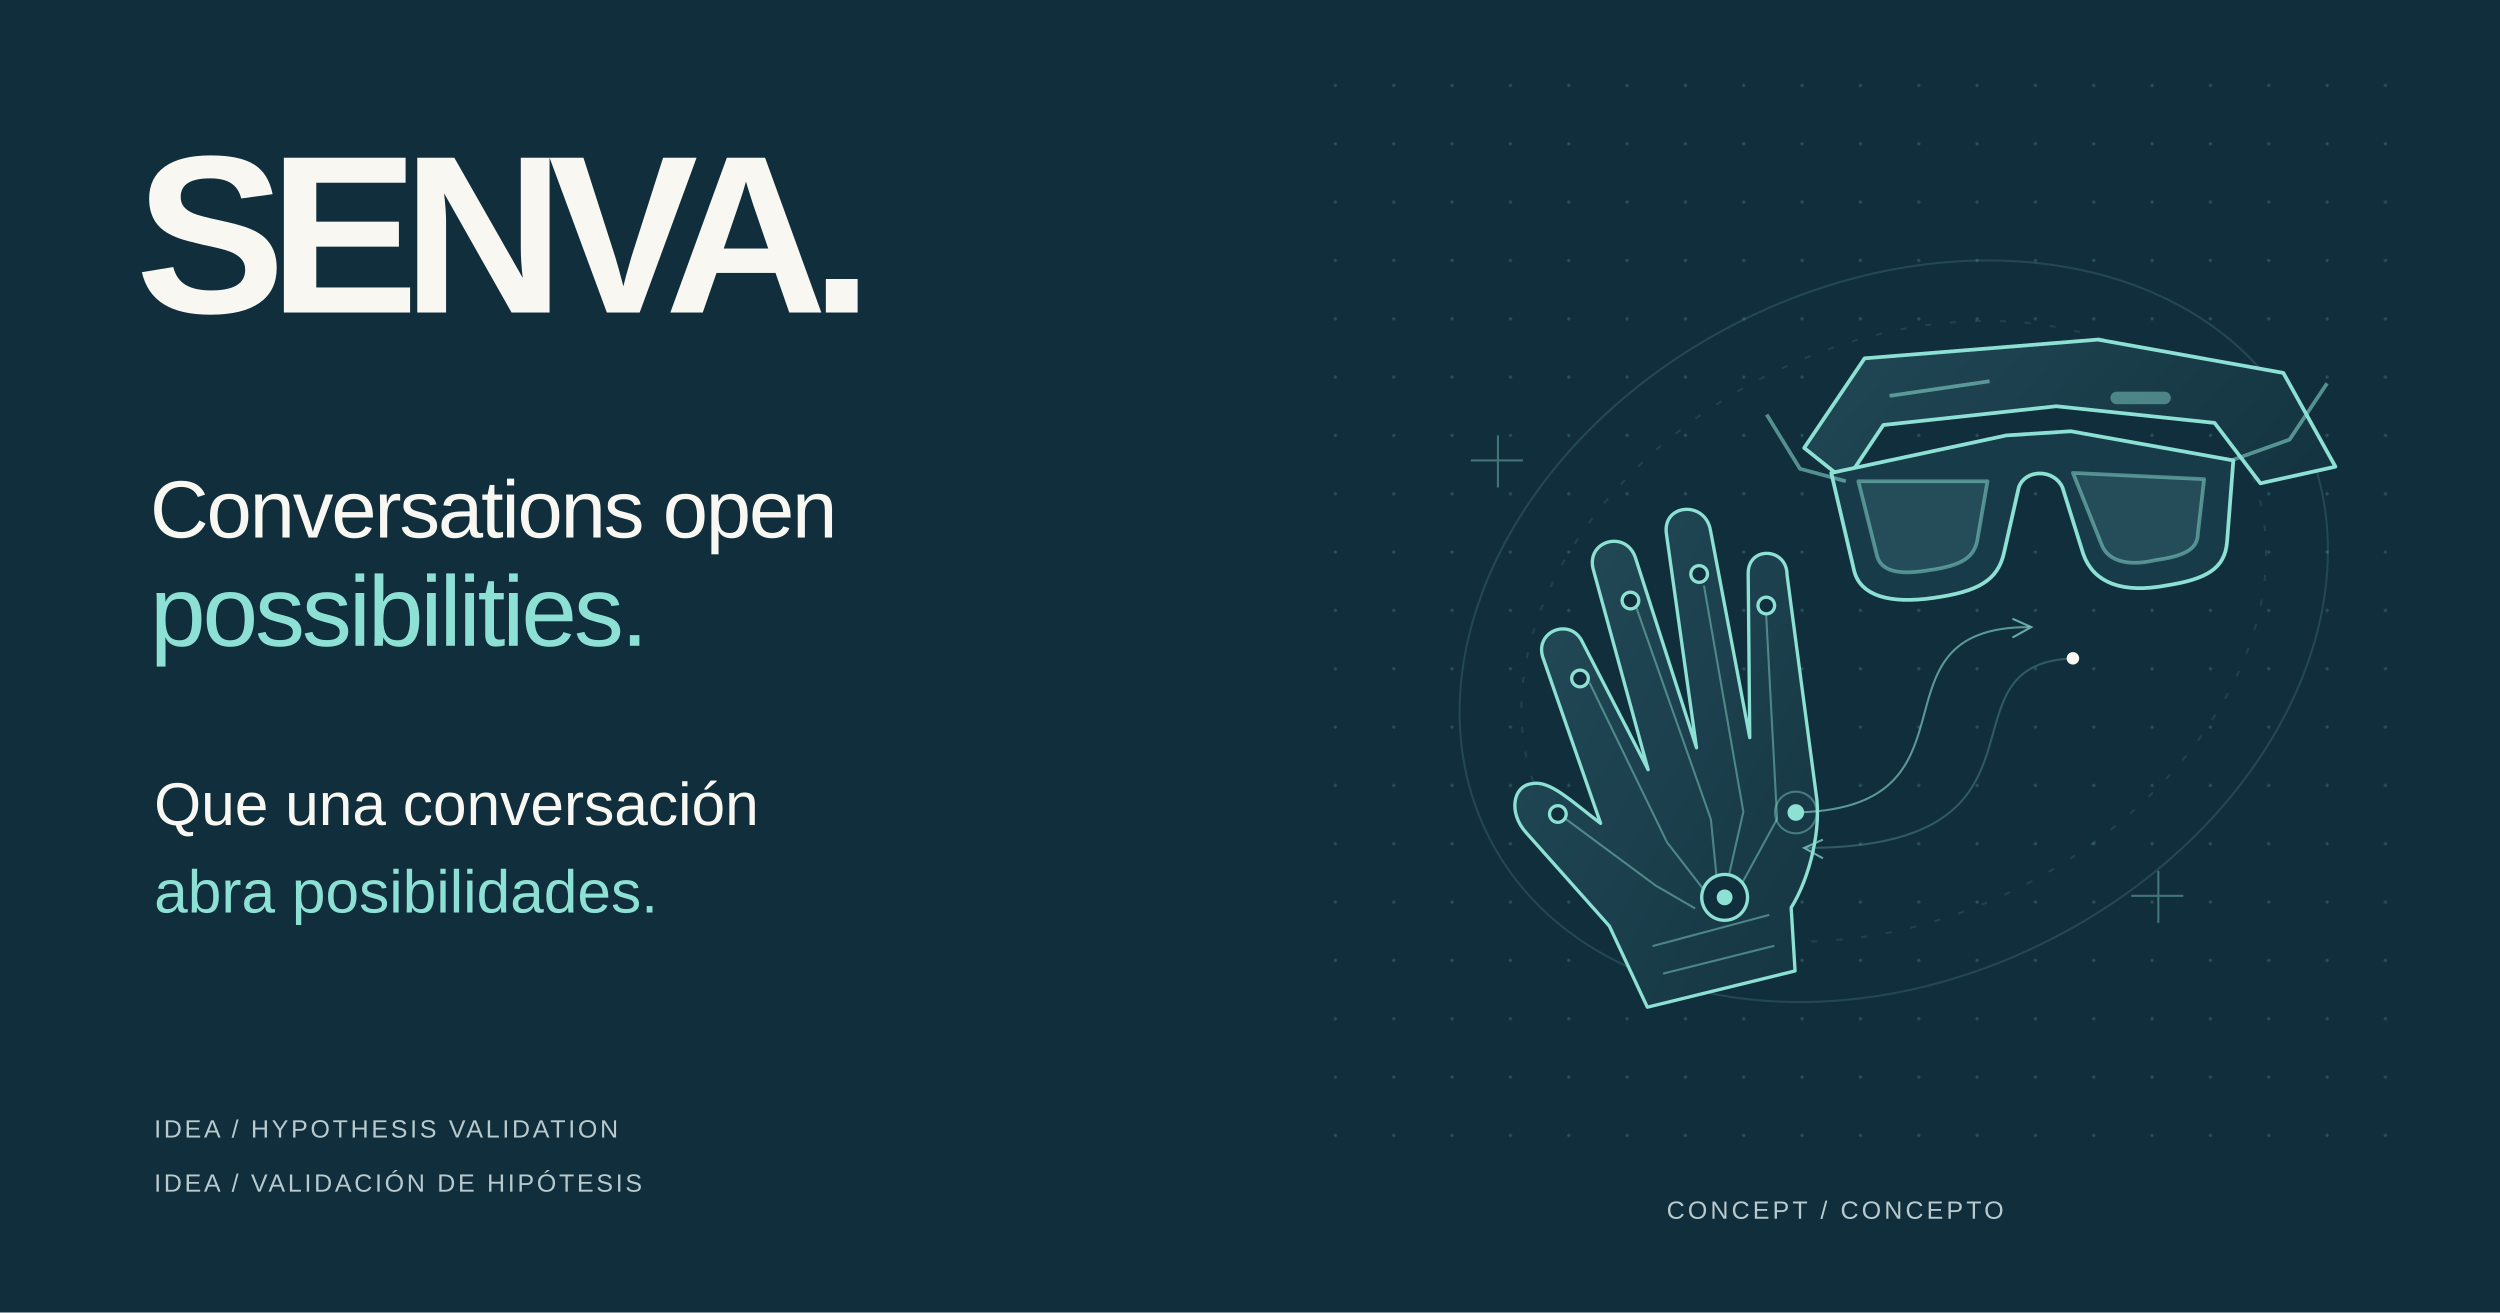
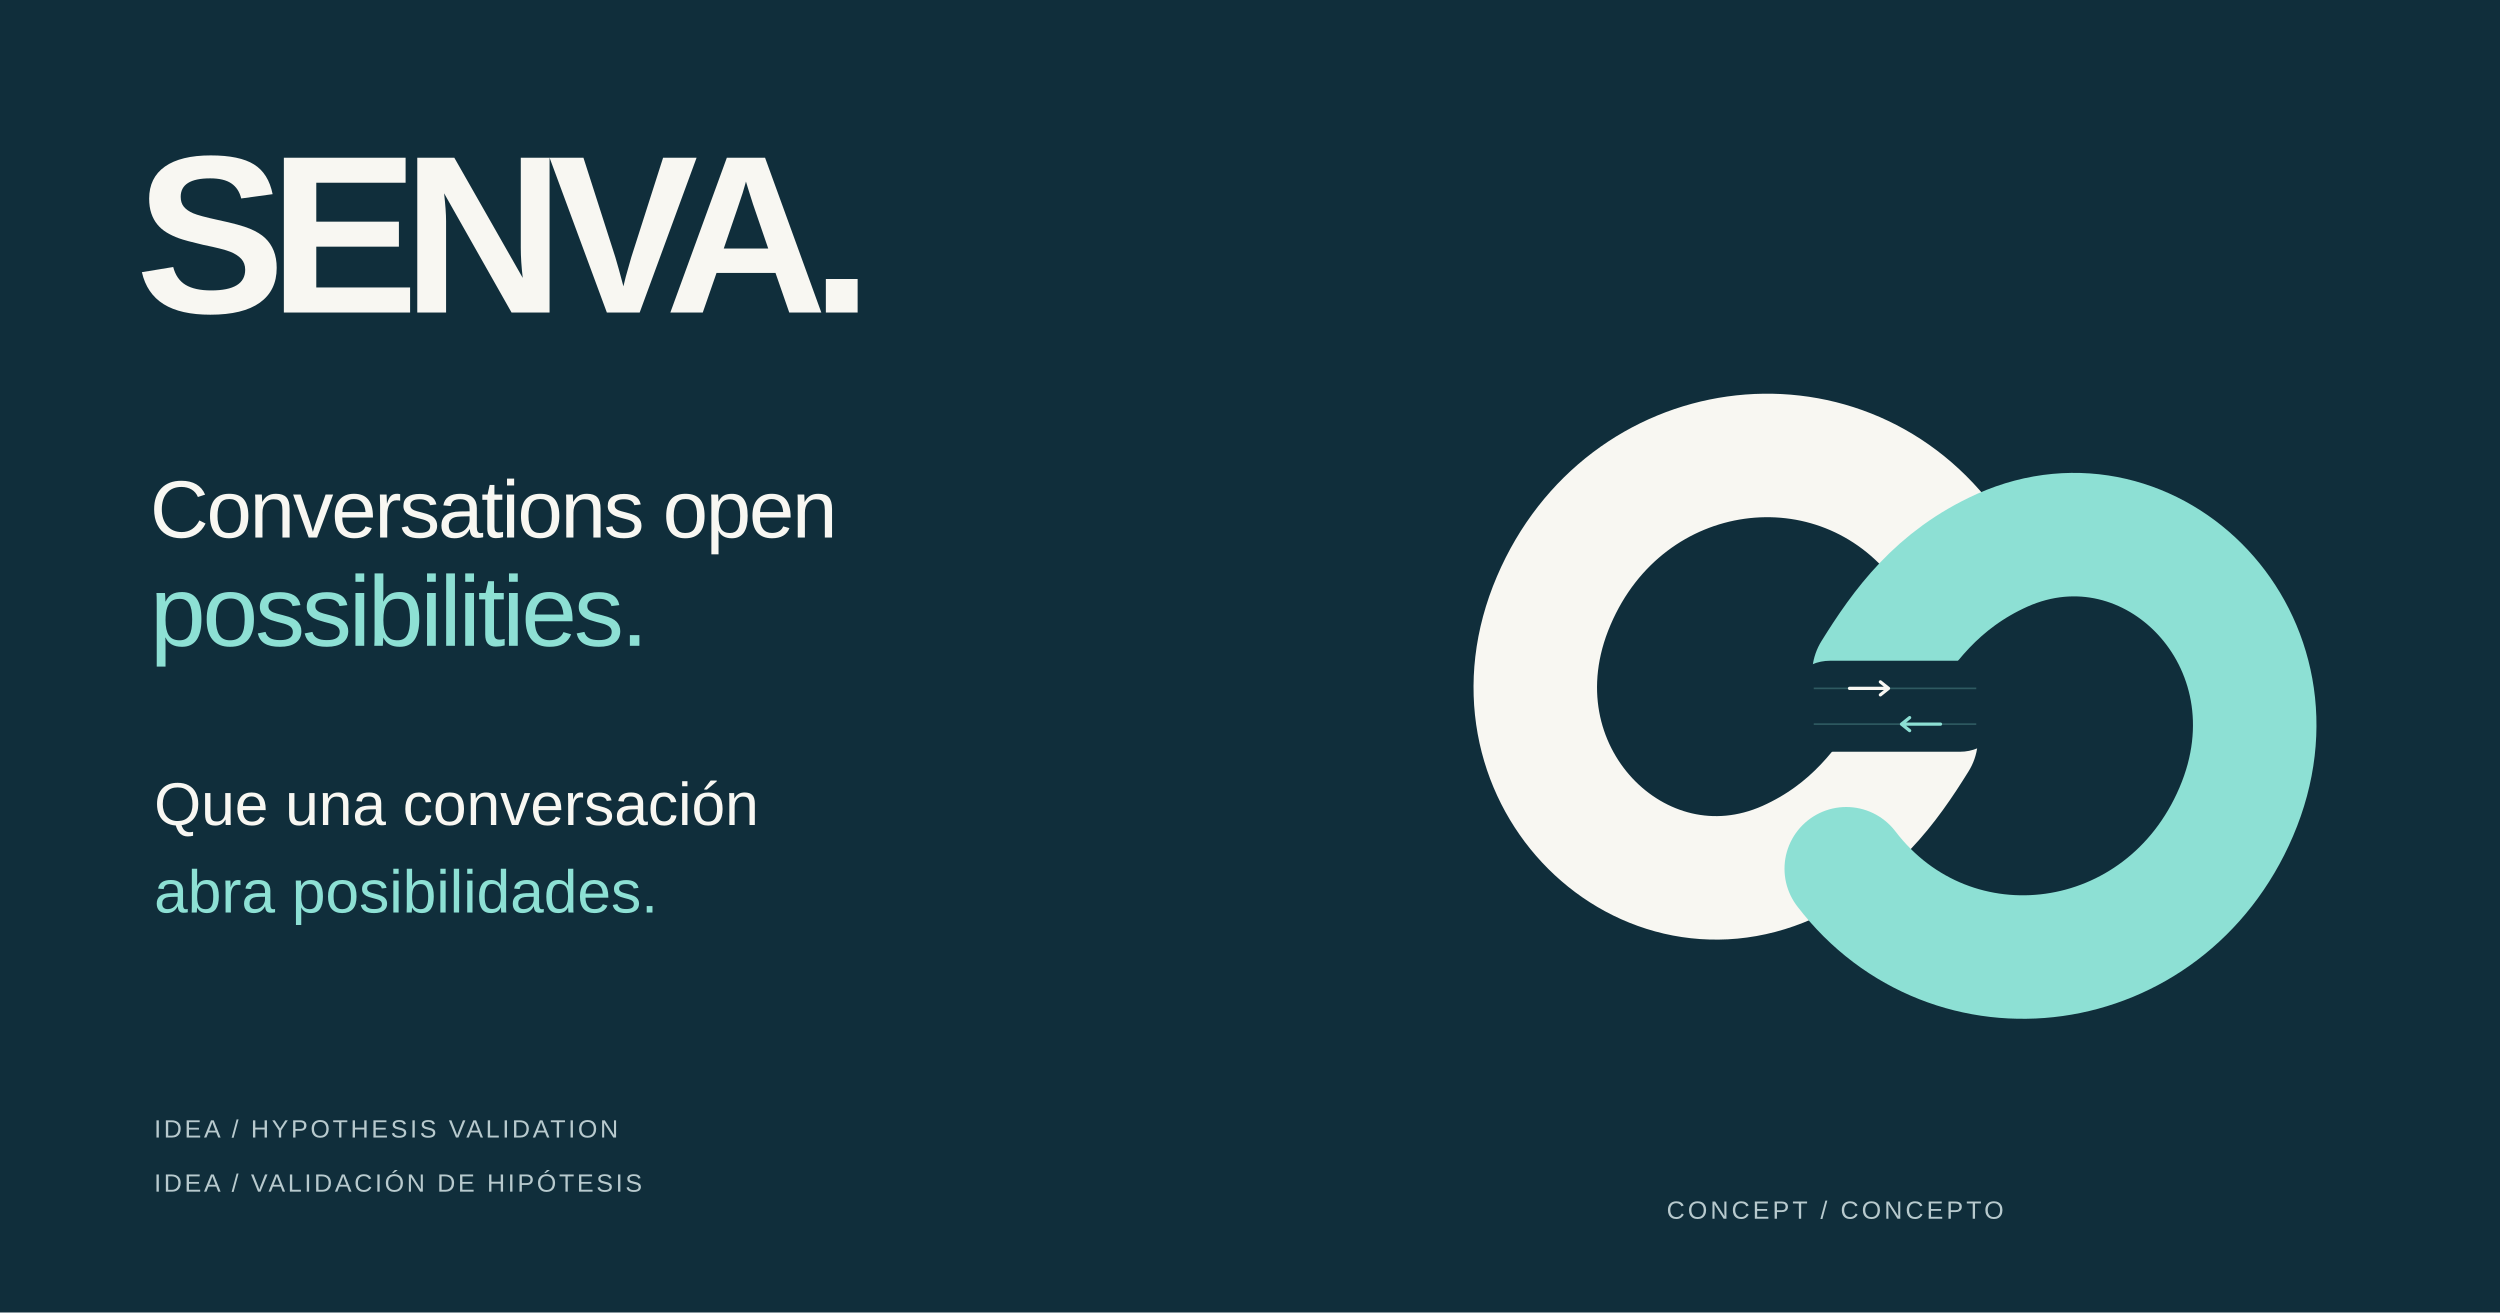
<svg xmlns="http://www.w3.org/2000/svg" width="1200" height="630" viewBox="0 0 1200 630">
  <rect width="1200" height="630" fill="#102e3b" />
  <g font-family="Arial, Helvetica, sans-serif">
    <text x="65" y="150" fill="#f8f7f2" font-size="108" font-weight="700" letter-spacing="-8">SENVA.</text>
    <text x="72" y="258" fill="#f8f7f2" font-size="39" letter-spacing="-1">Conversations open</text>
    <text x="72" y="310" fill="#8de0d4" font-size="48" letter-spacing="-1.5">possibilities.</text>
    <text x="74" y="396" fill="#f8f7f2" font-size="29">Que una conversación</text>
    <text x="74" y="438" fill="#8de0d4" font-size="29">abra posibilidades.</text>
    <text x="74" y="546" fill="#b8cace" font-size="12" letter-spacing="1.3">IDEA / HYPOTHESIS VALIDATION</text>
    <text x="74" y="572" fill="#b8cace" font-size="12" letter-spacing="1.3">IDEA / VALIDACIÓN DE HIPÓTESIS</text>
    <text x="800" y="585" fill="#b8cace" font-size="12" letter-spacing="1.5">CONCEPT / CONCEPTO</text>
  </g>
-   <g transform="translate(640 40)" fill="none">
-     <defs>
-       <pattern id="device-grid" width="28" height="28" patternUnits="userSpaceOnUse">
-         <circle cx="1" cy="1" r=".8" fill="#8de0d4" fill-opacity=".2" />
-       </pattern>
-       <linearGradient id="device-surface" x1="100" y1="200" x2="340" y2="420" gradientUnits="userSpaceOnUse">
-         <stop stop-color="#244c59" />
-         <stop offset="1" stop-color="#102e3b" />
-       </linearGradient>
-     </defs>
-     <rect width="520" height="510" fill="url(#device-grid)" />
-     <g class="device-orbit" stroke="#8de0d4">
-       <ellipse cx="269" cy="263" rx="218" ry="166" transform="rotate(-27 269 263)" stroke-opacity=".15" />
-       <ellipse cx="269" cy="263" rx="188" ry="137" transform="rotate(-27 269 263)" stroke-opacity=".12" stroke-dasharray="3 9" />
-     </g>
-     <g class="concept-glasses" stroke="#8de0d4" stroke-width="1.8" stroke-linejoin="round">
-       <path d="m226 175 29-43 112-9 89 16 25 45-36 8-22-29-76-8-83 9-18 27Z" fill="url(#device-surface)" />
-       <path d="m239 187 11 47c3 12 17 16 38 13 21-3 31-8 34-22l7-31c3-9 17-9 21 0l10 32c5 14 19 19 40 15 19-3 28-8 29-21l3-39-78-14-31 2-84 18Z" fill="#173b49" />
-       <path d="m252 191 9 36c2 7 10 9 23 7 15-2 23-5 25-14l5-29-62 0Zm103-4 14 35c3 7 12 10 25 7 14-2 21-5 21-13l3-26-63-3Z" fill="#244c59" stroke-opacity=".5" />
-       <path d="m246 191-22-6-16-26m223 22 28-10 18-27M267 150l48-7" stroke-opacity=".55" />
-       <rect x="373" y="148" width="29" height="6" rx="3" fill="#8de0d4" fill-opacity=".45" stroke="none" />
-     </g>
-     <g class="concept-glove" stroke="#8de0d4" stroke-width="1.6" stroke-linejoin="round" transform="rotate(-13 172 340)">
-       <path d="M128 436l-9-42-29-53c-6-11-1-23 8-22 9 0 17 13 28 26l-9-83c-2-14 17-17 20-4l17 67-4-99c-1-15 20-16 21-1l8 95 9-103c1-15 22-12 21 3l-4 101 17-77c3-13 21-8 18 5l-10 105c-1 17-12 39-24 51l-5 30-72 1Z" fill="url(#device-surface)" />
-       <path d="m139 422 55-1m-57-13 58-2M136 278l19 83 12 26m-1-139 12 107-4 31m26-141-6 110-15 31m47-121-17 97-24 27m-75-50 35 41 16 15" stroke-opacity=".45" stroke-width="1" />
-       <g fill="#102e3b">
-         <circle cx="132" cy="275" r="4" />
-         <circle cx="164" cy="244" r="4" />
-         <circle cx="199" cy="239" r="4" />
-         <circle cx="227" cy="261" r="4" />
-         <circle cx="107" cy="336" r="4" />
-         <circle cx="176" cy="393" r="11" />
-       </g>
-       <circle cx="176" cy="393" r="3" fill="#8de0d4" />
-     </g>
-     <g class="connection-paths" stroke="#8de0d4">
-       <path d="M219 350c99 0 33-89 115-89" stroke-opacity=".6" />
-       <path d="M227 367c130 0 58-91 131-91" stroke-opacity=".25" />
-       <path d="m326 257 9 4-9 5m-91 97-9 4 9 5" stroke-opacity=".7" />
-     </g>
-     <g class="signal-forward">
-       <circle cx="222" cy="350" r="4" fill="#8de0d4" />
-       <circle class="signal-halo" cx="222" cy="350" r="10" stroke="#8de0d4" stroke-opacity=".4" />
-     </g>
-     <g class="signal-back">
-       <circle cx="355" cy="276" r="3" fill="#f8f7f2" />
-     </g>
-     <path d="M66 181h25m-12-12v25M383 390h25m-12-12v25" stroke="#8de0d4" stroke-opacity=".4" />
+   <g transform="translate(660 105) scale(.78)" fill="none">
+     <path d="M350 200C285 115 154 132 110 235C65 340 162 437 254 396C294 378 315 349 333 320" stroke="#f8f7f2" stroke-width="76" stroke-linecap="round" />
+     <path d="M290 400C355 485 486 468 530 365C575 260 478 163 386 204C346 222 325 251 307 280" stroke="#8de0d4" stroke-width="76" stroke-linecap="round" />
+     <rect x="252" y="272" width="136" height="56" rx="28" fill="#102e3b" />
+     <path d="M270 289H370M270 311H370" stroke="#8de0d4" stroke-opacity=".25" />
+     <path d="M292 289h24m-5-4 5 4-5 4" stroke="#f8f7f2" stroke-width="2" stroke-linecap="round" stroke-linejoin="round" />
+     <path d="M348 311h-24m5-4-5 4 5 4" stroke="#8de0d4" stroke-width="2" stroke-linecap="round" stroke-linejoin="round" />
  </g>
</svg>
